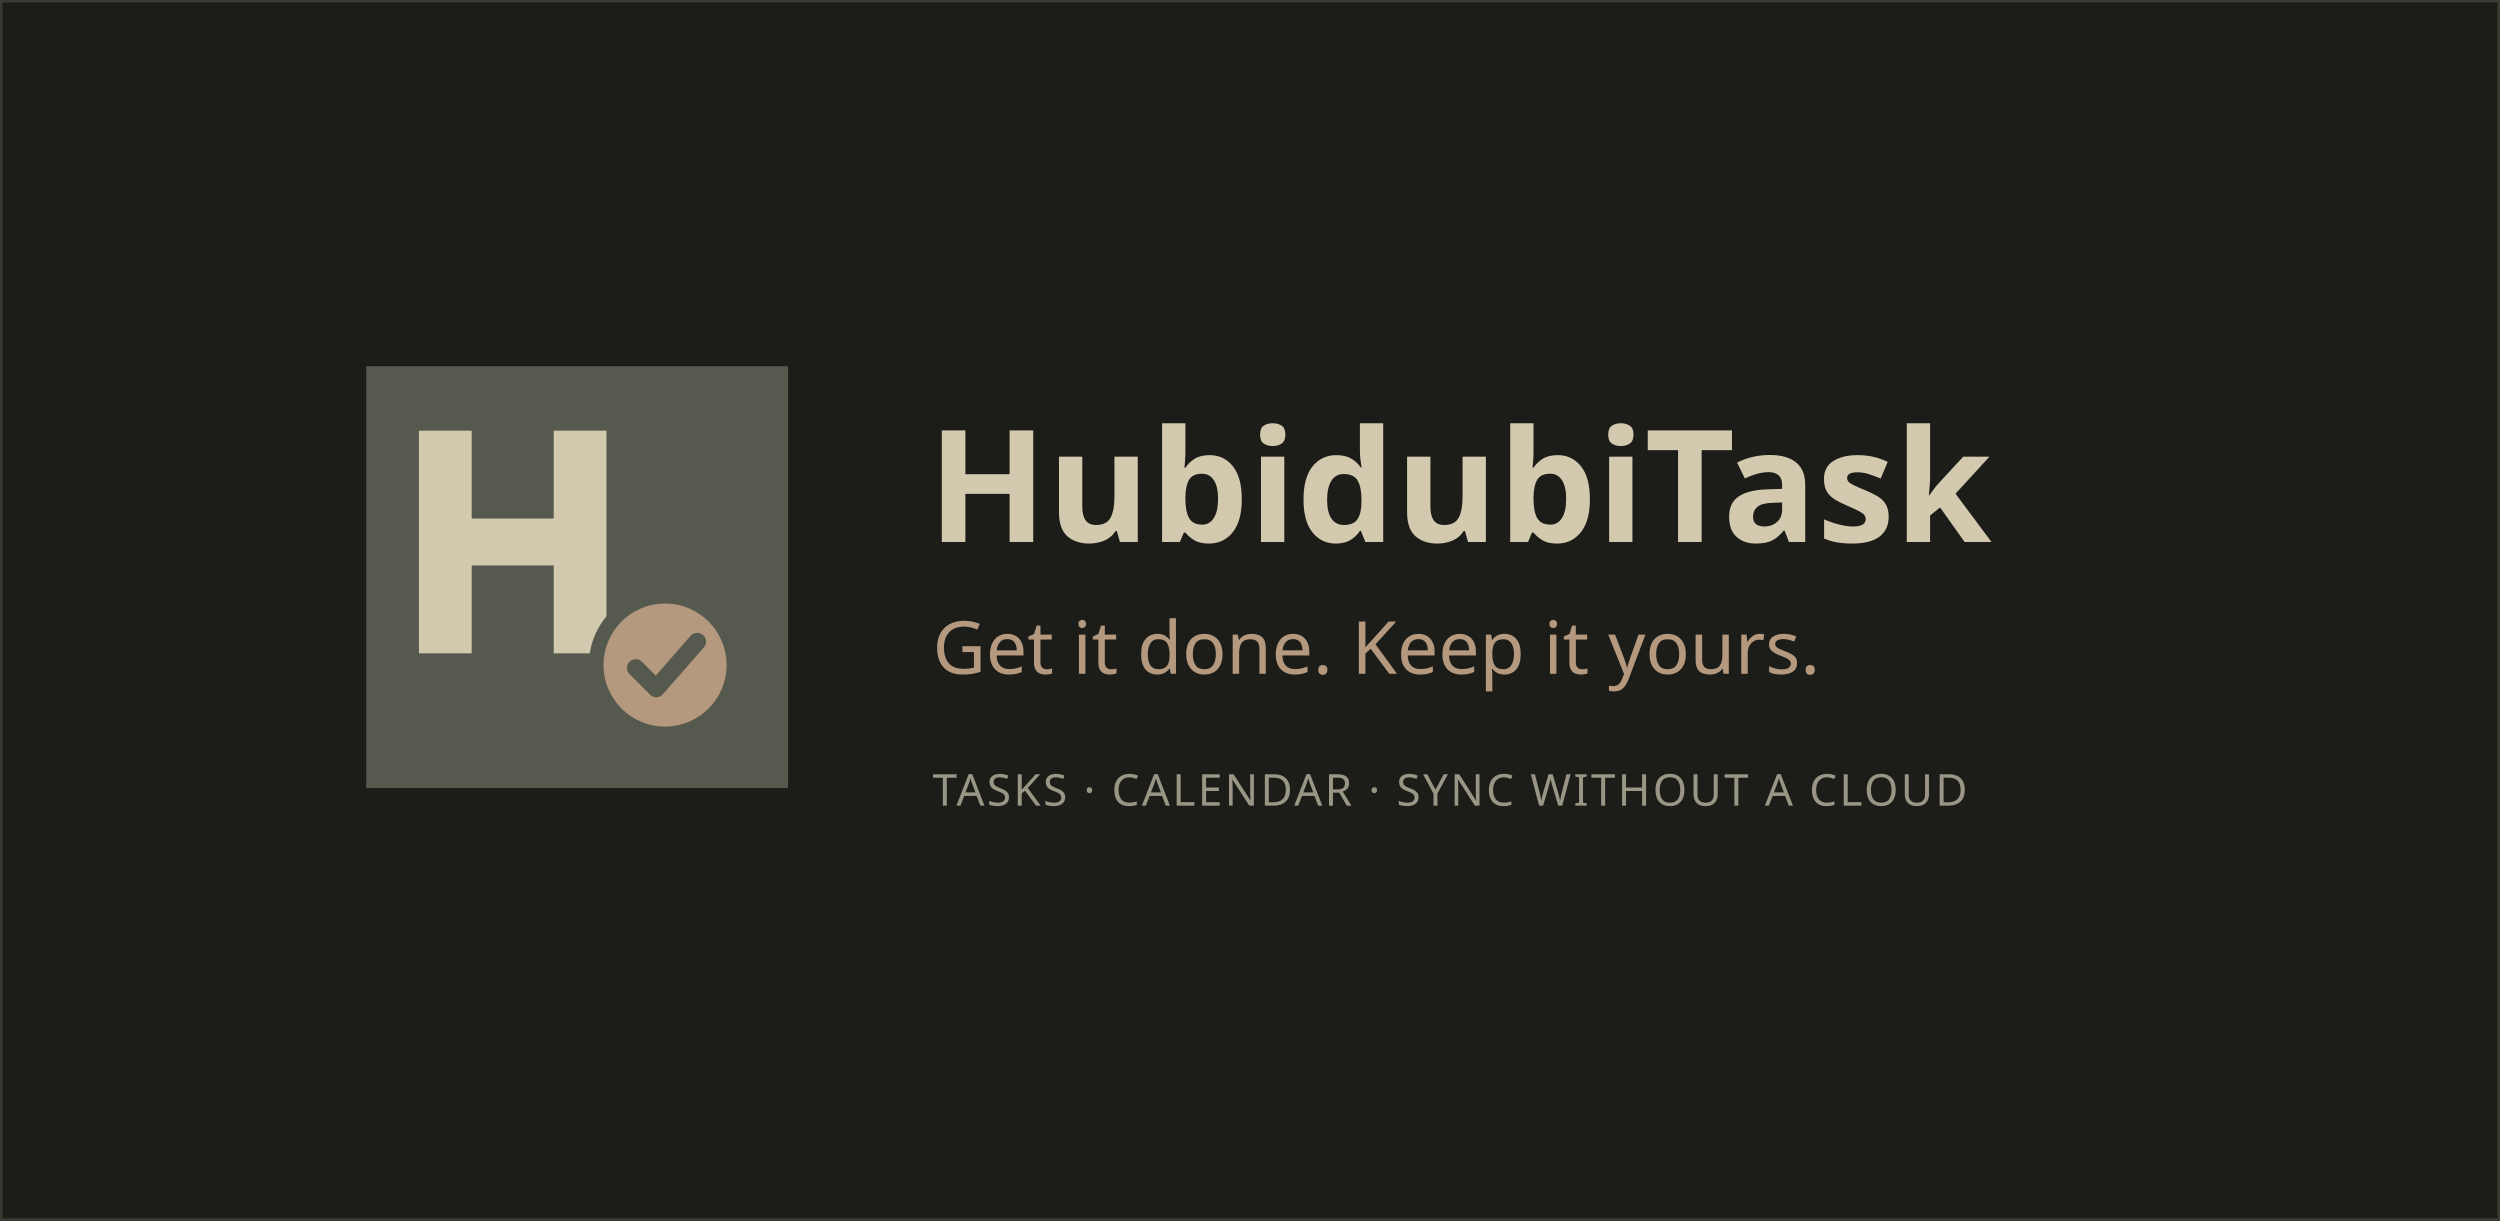
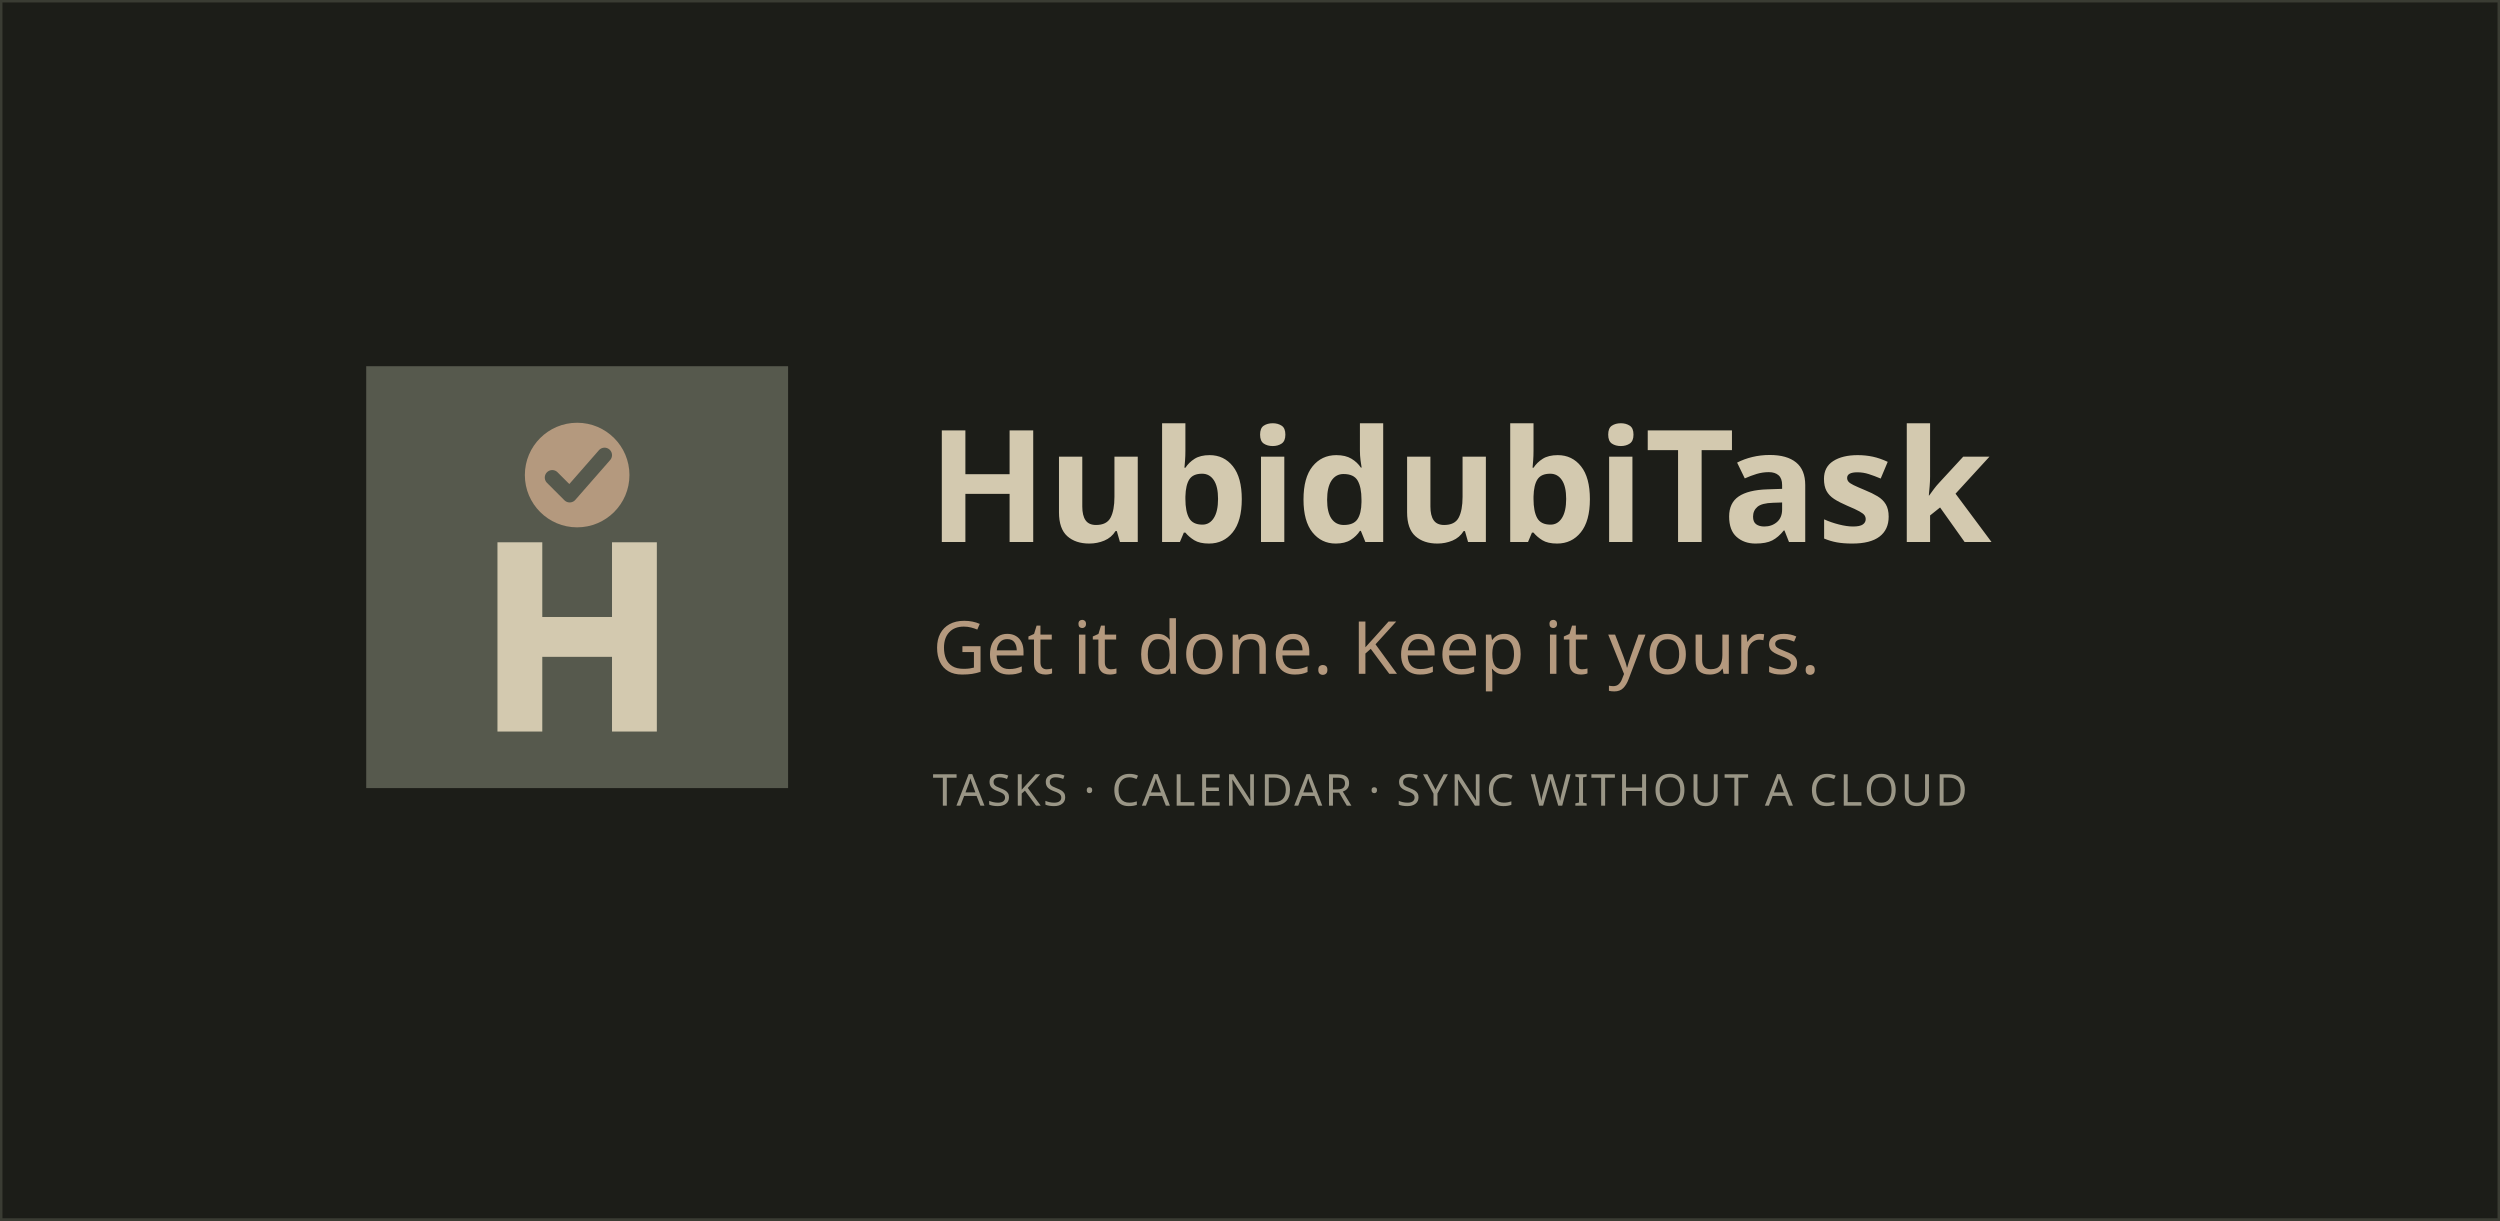
<svg xmlns="http://www.w3.org/2000/svg" width="1024" height="500" viewBox="0 0 1024 500">
  <rect width="1024" height="500" fill="#1C1D18" />
  <rect x="0" y="0" width="1024" height="500" fill="none" stroke="#3A3C33" stroke-width="2" />
  <g transform="translate(150 150) scale(2.4)">
    <rect x="18" y="18" width="72" height="72" fill="#56594D" transform="translate(-18 -18)" />
    <g transform="translate(-18 -18)">
-       <path fill="#D3C9AF" d="M27,29h9v15h14v-15h9v38h-9v-15h-14v15h-9z" />
-       <circle cx="69" cy="69" r="13" fill="#56594D" />
-       <circle cx="69" cy="69" r="10.5" fill="#B4997E" />
-       <path d="M64,69.5L67.5,73L74.5,65" fill="none" stroke="#56594D" stroke-width="3" stroke-linecap="round" stroke-linejoin="round" />
+       <g transform="matrix(0.85 0 0 0.85 8.1 8.1)">
+         <path fill="#D3C9AF" d="M38,47h9v15h14v-15h9v38h-9v-15h-14v15h-9z" />
+         <circle cx="54" cy="33.5" r="10.5" fill="#B4997E" />
+         <path d="M49,34L52.5,37.5L59.5,29.5" fill="none" stroke="#56594D" stroke-width="3" stroke-linecap="round" stroke-linejoin="round" />
+       </g>
    </g>
  </g>
  <text x="380" y="222" font-family="IBM Plex Sans, sans-serif" font-weight="600" font-size="64" fill="#D3C9AF">HubidubiTask</text>
  <text x="382" y="276" font-family="IBM Plex Sans, sans-serif" font-size="30" fill="#B4997E">Get it done. Keep it yours.</text>
  <text x="382" y="330" font-family="IBM Plex Sans, sans-serif" font-size="18" fill="#9A9686" letter-spacing="1">TASKS · CALENDAR · SYNC WITHOUT A CLOUD</text>
</svg>
